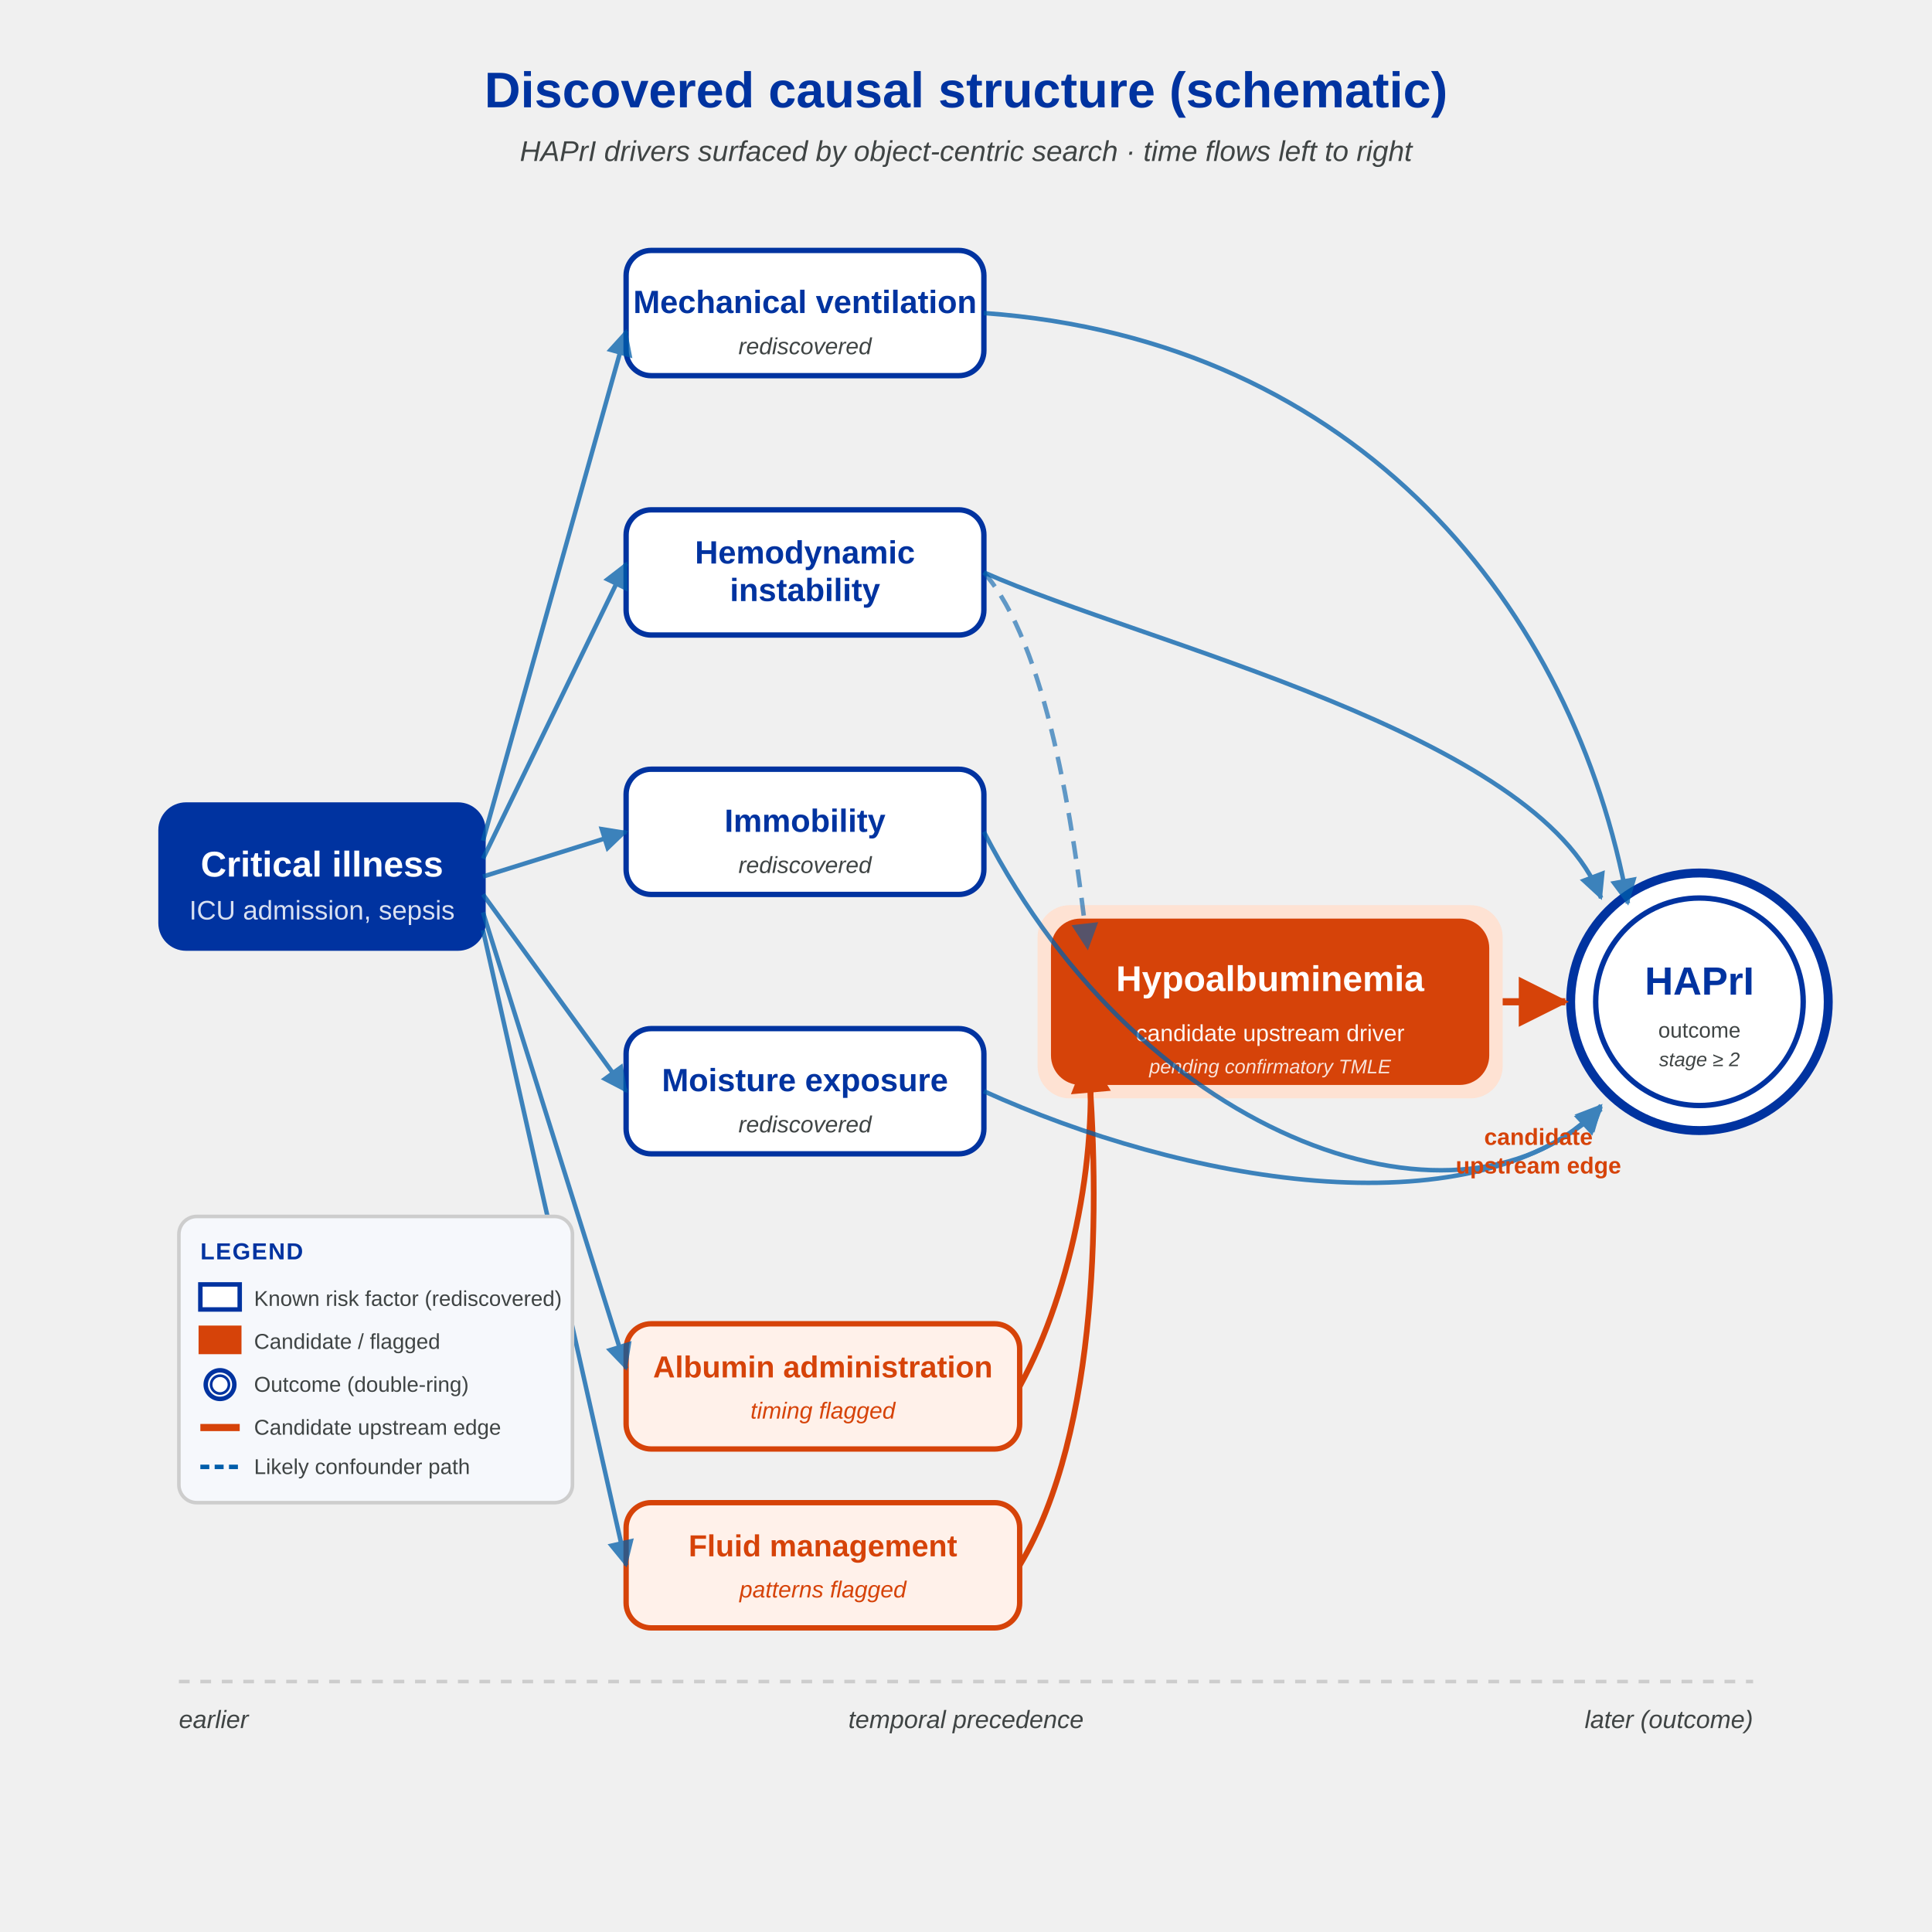
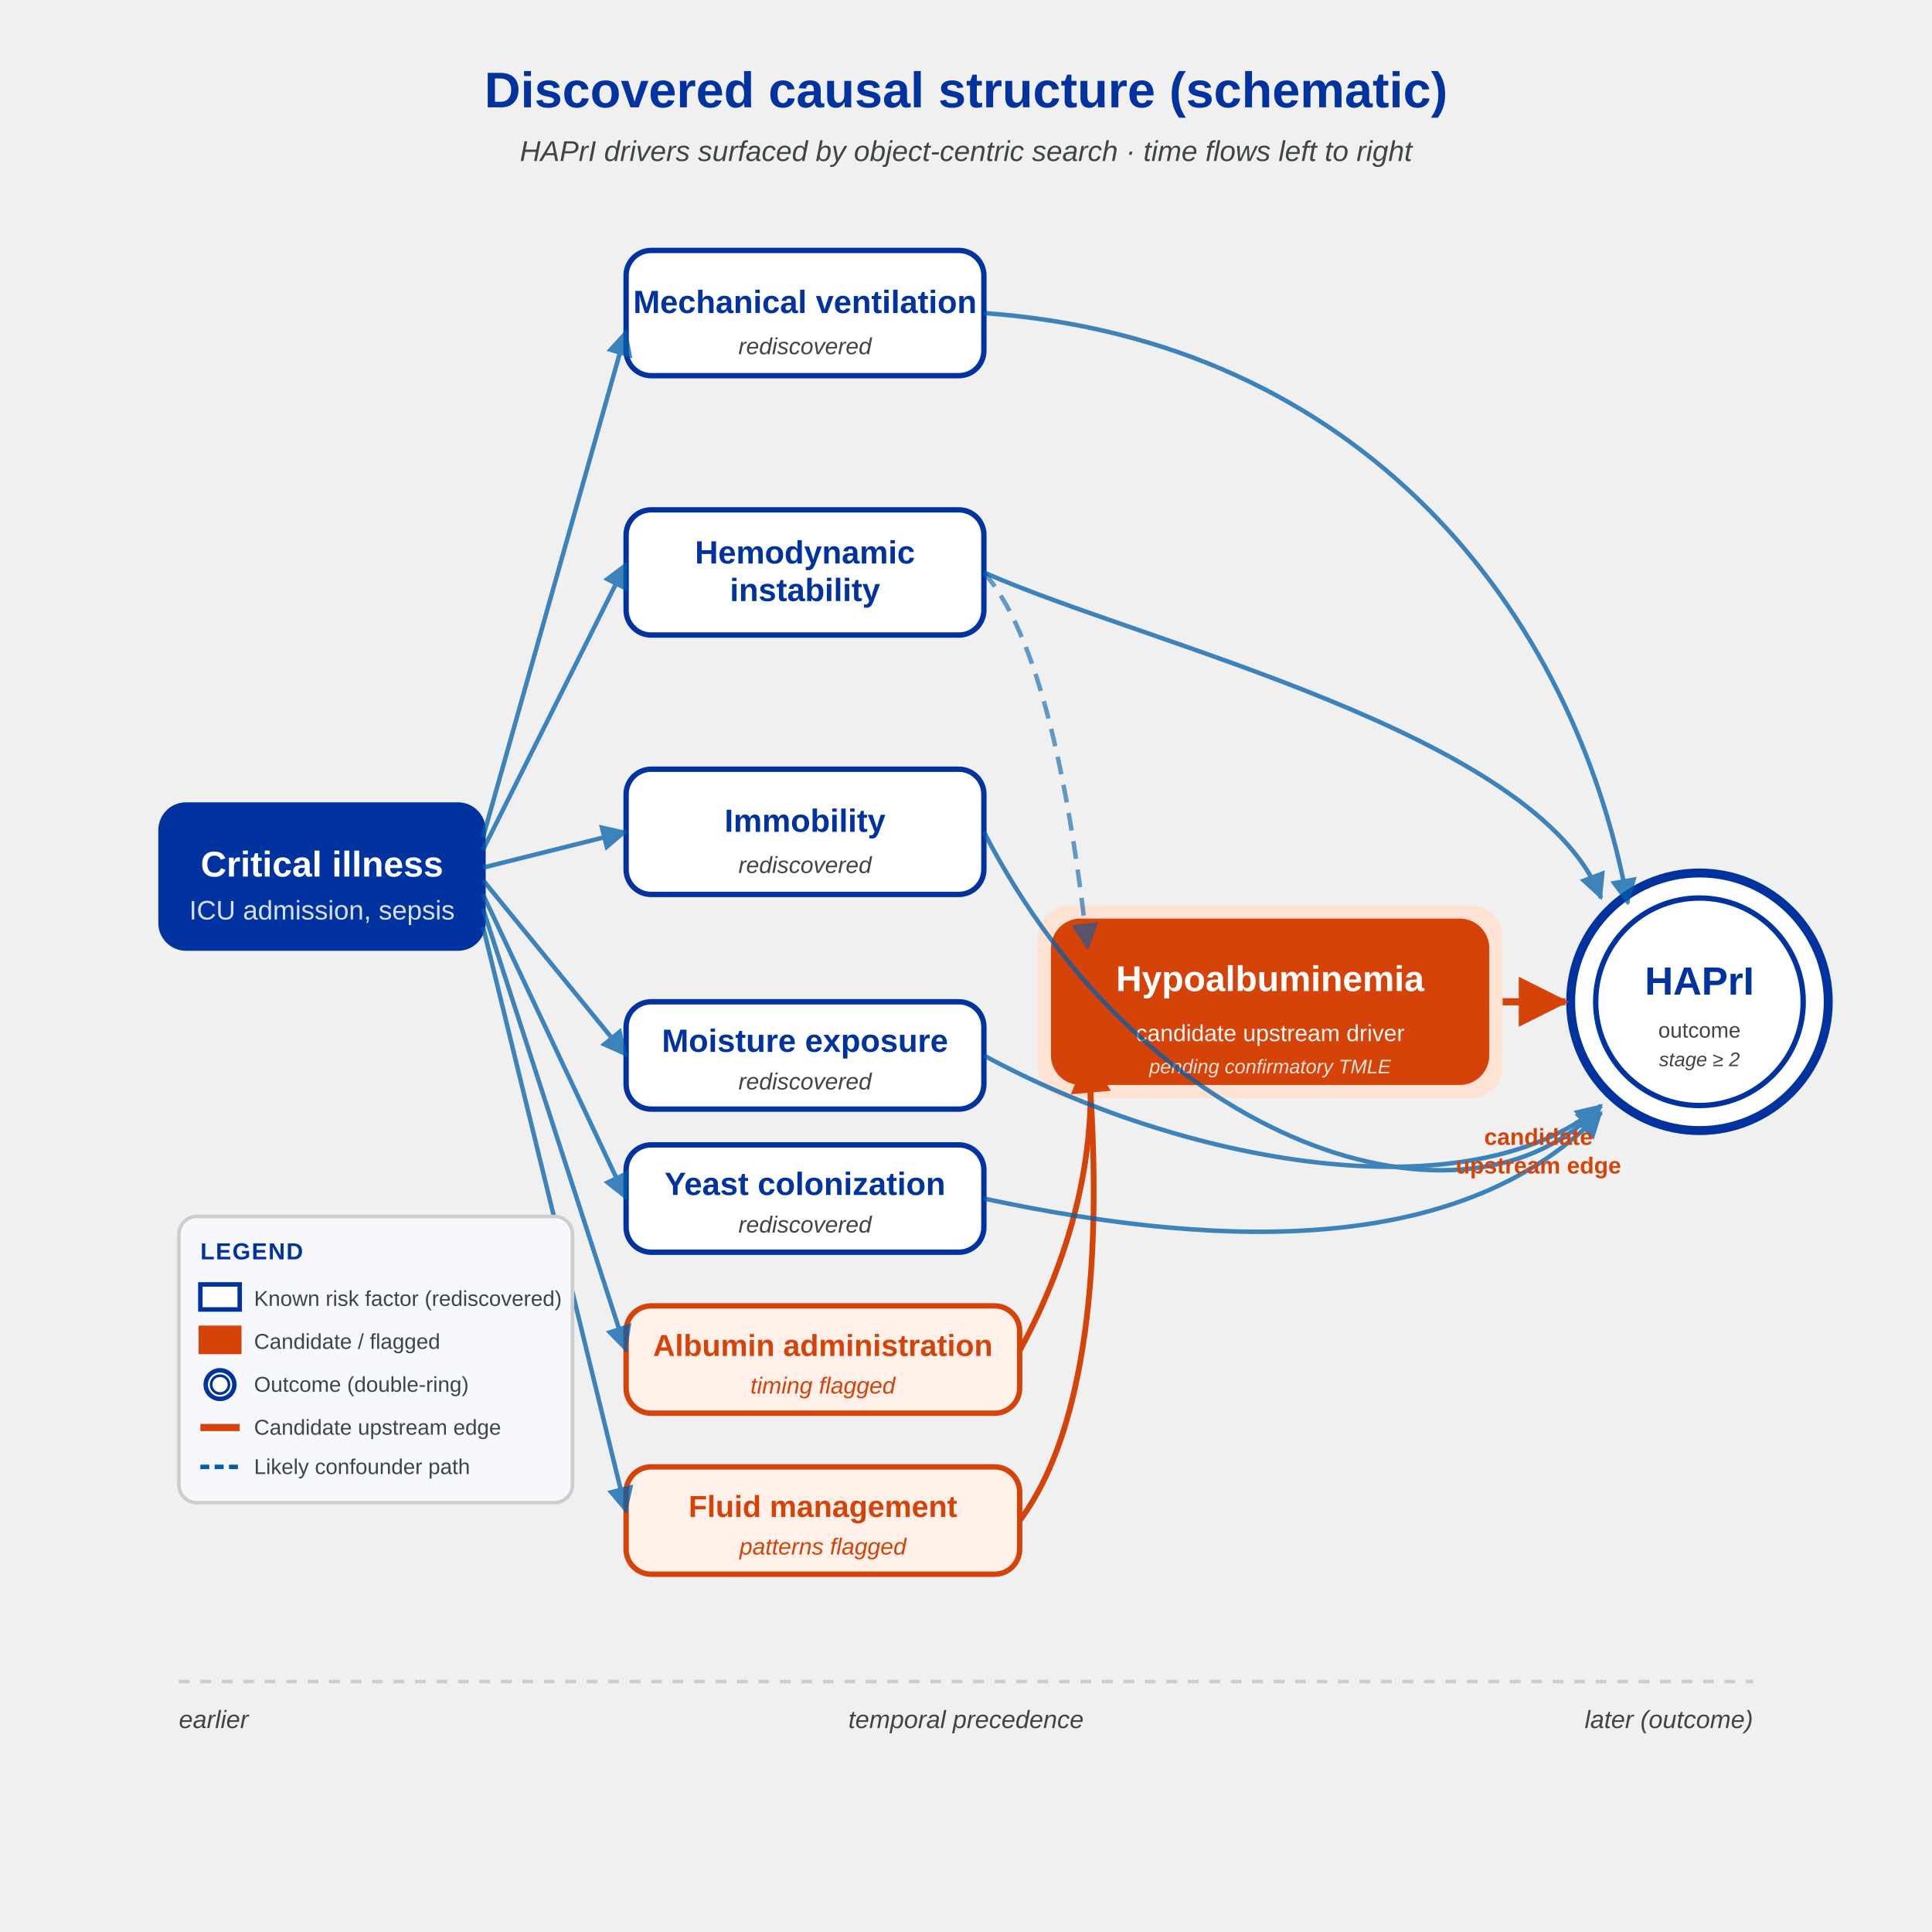
<svg xmlns="http://www.w3.org/2000/svg" width="10in" height="10in" viewBox="-40 -20 1080 1080" font-family="Arial, sans-serif">
  <defs>
    <marker id="arrNavy" markerWidth="6" markerHeight="6" refX="5.5" refY="3" orient="auto">
      <polygon points="0 0, 6 3, 0 6" fill="#005DAA" />
    </marker>
    <marker id="arrOrange" markerWidth="7" markerHeight="7" refX="6.5" refY="3.5" orient="auto">
      <polygon points="0 0, 7 3.5, 0 7" fill="#D64309" />
    </marker>
    <marker id="arrGray" markerWidth="5" markerHeight="5" refX="4.5" refY="2.5" orient="auto">
      <polygon points="0 0, 5 2.5, 0 5" fill="#CDCDCD" />
    </marker>
  </defs>
  <text x="500" y="40" text-anchor="middle" font-size="28" font-weight="700" fill="#0033A0">Discovered causal structure (schematic)</text>
  <text x="500" y="70" text-anchor="middle" font-size="16" fill="#3F4444" font-style="italic">HAPrI drivers surfaced by object-centric search · time flows left to right</text>
  <line x1="60" y1="920" x2="940" y2="920" stroke="#CDCDCD" stroke-width="2" stroke-dasharray="6 6" />
  <text x="60" y="946" font-size="14" fill="#3F4444" font-style="italic">earlier</text>
  <text x="940" y="946" text-anchor="end" font-size="14" fill="#3F4444" font-style="italic">later (outcome)</text>
  <text x="500" y="946" text-anchor="middle" font-size="14" fill="#3F4444" font-style="italic">temporal precedence</text>
  <g id="icuNode">
    <rect x="50" y="430" width="180" height="80" rx="14" fill="#0033A0" stroke="#0033A0" stroke-width="3" />
    <text x="140" y="470" text-anchor="middle" font-size="20" font-weight="700" fill="#ffffff">Critical illness</text>
    <text x="140" y="494" text-anchor="middle" font-size="15" fill="#ffffff" opacity="0.85">ICU admission, sepsis</text>
  </g>
  <g id="ventNode">
    <rect x="310" y="120" width="200" height="70" rx="14" fill="#ffffff" stroke="#0033A0" stroke-width="3" />
    <text x="410" y="155" text-anchor="middle" font-size="18" font-weight="700" fill="#0033A0">Mechanical ventilation</text>
    <text x="410" y="178" text-anchor="middle" font-size="13" fill="#3F4444" font-style="italic">rediscovered</text>
  </g>
  <g id="hemoNode">
    <rect x="310" y="265" width="200" height="70" rx="14" fill="#ffffff" stroke="#0033A0" stroke-width="3" />
    <text x="410" y="295" text-anchor="middle" font-size="18" font-weight="700" fill="#0033A0">Hemodynamic</text>
    <text x="410" y="316" text-anchor="middle" font-size="18" font-weight="700" fill="#0033A0">instability</text>
  </g>
  <g id="immNode">
    <rect x="310" y="410" width="200" height="70" rx="14" fill="#ffffff" stroke="#0033A0" stroke-width="3" />
    <text x="410" y="445" text-anchor="middle" font-size="18" font-weight="700" fill="#0033A0">Immobility</text>
    <text x="410" y="468" text-anchor="middle" font-size="13" fill="#3F4444" font-style="italic">rediscovered</text>
  </g>
  <g id="moistNode">
-     <rect x="310" y="555" width="200" height="70" rx="14" fill="#ffffff" stroke="#0033A0" stroke-width="3" />
-     <text x="410" y="590" text-anchor="middle" font-size="18" font-weight="700" fill="#0033A0">Moisture exposure</text>
-     <text x="410" y="613" text-anchor="middle" font-size="13" fill="#3F4444" font-style="italic">rediscovered</text>
+     <rect x="310" y="540" width="200" height="60" rx="14" fill="#ffffff" stroke="#0033A0" stroke-width="3" />
+     <text x="410" y="568" text-anchor="middle" font-size="18" font-weight="700" fill="#0033A0">Moisture exposure</text>
+     <text x="410" y="589" text-anchor="middle" font-size="13" fill="#3F4444" font-style="italic">rediscovered</text>
+   </g>
+   <g id="yeastNode">
+     <rect x="310" y="620" width="200" height="60" rx="14" fill="#ffffff" stroke="#0033A0" stroke-width="3" />
+     <text x="410" y="648" text-anchor="middle" font-size="18" font-weight="700" fill="#0033A0">Yeast colonization</text>
+     <text x="410" y="669" text-anchor="middle" font-size="13" fill="#3F4444" font-style="italic">rediscovered</text>
  </g>
  <g id="albAdmNode">
-     <rect x="310" y="720" width="220" height="70" rx="14" fill="#FFF1EA" stroke="#D64309" stroke-width="3" />
-     <text x="420" y="750" text-anchor="middle" font-size="17" font-weight="700" fill="#D64309">Albumin administration</text>
-     <text x="420" y="773" text-anchor="middle" font-size="13" fill="#D64309" font-style="italic">timing flagged</text>
+     <rect x="310" y="710" width="220" height="60" rx="14" fill="#FFF1EA" stroke="#D64309" stroke-width="3" />
+     <text x="420" y="738" text-anchor="middle" font-size="17" font-weight="700" fill="#D64309">Albumin administration</text>
+     <text x="420" y="759" text-anchor="middle" font-size="13" fill="#D64309" font-style="italic">timing flagged</text>
  </g>
  <g id="fluidNode">
-     <rect x="310" y="820" width="220" height="70" rx="14" fill="#FFF1EA" stroke="#D64309" stroke-width="3" />
-     <text x="420" y="850" text-anchor="middle" font-size="17" font-weight="700" fill="#D64309">Fluid management</text>
-     <text x="420" y="873" text-anchor="middle" font-size="13" fill="#D64309" font-style="italic">patterns flagged</text>
+     <rect x="310" y="800" width="220" height="60" rx="14" fill="#FFF1EA" stroke="#D64309" stroke-width="3" />
+     <text x="420" y="828" text-anchor="middle" font-size="17" font-weight="700" fill="#D64309">Fluid management</text>
+     <text x="420" y="849" text-anchor="middle" font-size="13" fill="#D64309" font-style="italic">patterns flagged</text>
  </g>
  <g id="hypoNode">
    <rect x="540" y="486" width="260" height="108" rx="18" fill="#FFE0CF" opacity="0.9" />
    <rect x="550" y="496" width="240" height="88" rx="14" fill="#D64309" stroke="#D64309" stroke-width="5" />
    <text x="670" y="534" text-anchor="middle" font-size="20" font-weight="700" fill="#ffffff">Hypoalbuminemia</text>
    <text x="670" y="562" text-anchor="middle" font-size="13" fill="#ffffff" opacity="0.95">candidate upstream driver</text>
    <text x="670" y="580" text-anchor="middle" font-size="11" fill="#ffffff" opacity="0.85" font-style="italic">pending confirmatory TMLE</text>
  </g>
  <g id="outNode">
    <circle cx="910" cy="540" r="72" fill="#ffffff" stroke="#0033A0" stroke-width="5" />
    <circle cx="910" cy="540" r="58" fill="#ffffff" stroke="#0033A0" stroke-width="3" />
    <text x="910" y="536" text-anchor="middle" font-size="22" font-weight="700" fill="#0033A0">HAPrI</text>
    <text x="910" y="560" text-anchor="middle" font-size="12" fill="#3F4444">outcome</text>
    <text x="910" y="576" text-anchor="middle" font-size="11" fill="#3F4444" font-style="italic">stage ≥ 2</text>
  </g>
  <g stroke="#005DAA" stroke-width="2.5" fill="none" opacity="0.75">
-     <line x1="230" y1="450" x2="310" y2="165" marker-end="url(#arrNavy)" />
-     <line x1="230" y1="460" x2="310" y2="295" marker-end="url(#arrNavy)" />
-     <line x1="230" y1="470" x2="310" y2="445" marker-end="url(#arrNavy)" />
-     <line x1="230" y1="480" x2="310" y2="590" marker-end="url(#arrNavy)" />
-     <line x1="230" y1="490" x2="310" y2="745" marker-end="url(#arrNavy)" />
-     <line x1="230" y1="500" x2="310" y2="855" marker-end="url(#arrNavy)" />
+     <line x1="230" y1="448" x2="310" y2="165" marker-end="url(#arrNavy)" />
+     <line x1="230" y1="455" x2="310" y2="295" marker-end="url(#arrNavy)" />
+     <line x1="230" y1="465" x2="310" y2="445" marker-end="url(#arrNavy)" />
+     <line x1="230" y1="472" x2="310" y2="570" marker-end="url(#arrNavy)" />
+     <line x1="230" y1="480" x2="310" y2="650" marker-end="url(#arrNavy)" />
+     <line x1="230" y1="488" x2="310" y2="735" marker-end="url(#arrNavy)" />
+     <line x1="230" y1="498" x2="310" y2="825" marker-end="url(#arrNavy)" />
  </g>
  <g stroke="#D64309" stroke-width="3.2" fill="none">
-     <path d="M 530 755 C 560 700, 575 620, 568 560" marker-end="url(#arrOrange)" />
-     <path d="M 530 855 C 575 780, 575 650, 568 570" marker-end="url(#arrOrange)" />
+     <path d="M 530 735 C 560 680, 575 620, 568 560" marker-end="url(#arrOrange)" />
+     <path d="M 530 830 C 575 770, 575 650, 568 570" marker-end="url(#arrOrange)" />
  </g>
  <g stroke="#005DAA" stroke-width="2.5" fill="none" opacity="0.6" stroke-dasharray="10 6">
    <path d="M 510 300 C 545 340, 560 440, 568 510" marker-end="url(#arrNavy)" />
  </g>
  <g stroke="#005DAA" stroke-width="2.5" fill="none" opacity="0.75">
    <path d="M 510 155 C 720 170, 840 320, 870 485" marker-end="url(#arrNavy)" />
    <path d="M 510 300 C 600 340, 820 390, 855 482" marker-end="url(#arrNavy)" />
    <path d="M 510 445 C 600 620, 780 680, 855 598" marker-end="url(#arrNavy)" />
-     <path d="M 510 590 C 620 640, 780 670, 855 600" marker-end="url(#arrNavy)" />
+     <path d="M 510 570 C 620 630, 780 660, 855 598" marker-end="url(#arrNavy)" />
+     <path d="M 510 650 C 650 680, 780 680, 855 602" marker-end="url(#arrNavy)" />
  </g>
  <g>
    <line x1="800" y1="540" x2="835" y2="540" stroke="#D64309" stroke-width="4" marker-end="url(#arrOrange)" />
    <text x="820" y="620" text-anchor="middle" font-size="13" font-weight="700" fill="#D64309">candidate</text>
    <text x="820" y="636" text-anchor="middle" font-size="13" font-weight="700" fill="#D64309">upstream edge</text>
  </g>
  <g transform="translate(60, 660)">
    <rect x="0" y="0" width="220" height="160" rx="10" fill="#F6F8FC" stroke="#CDCDCD" stroke-width="2" />
    <text x="12" y="24" font-size="13" font-weight="700" fill="#0033A0" letter-spacing="0.05em">LEGEND</text>
    <rect x="12" y="38" width="22" height="14" fill="#ffffff" stroke="#0033A0" stroke-width="2.5" />
    <text x="42" y="50" font-size="12" fill="#3F4444">Known risk factor (rediscovered)</text>
    <rect x="12" y="62" width="22" height="14" fill="#D64309" stroke="#D64309" stroke-width="2" />
    <text x="42" y="74" font-size="12" fill="#3F4444">Candidate / flagged</text>
    <circle cx="23" cy="94" r="8" fill="#ffffff" stroke="#0033A0" stroke-width="2.5" />
    <circle cx="23" cy="94" r="5" fill="#ffffff" stroke="#0033A0" stroke-width="1.5" />
    <text x="42" y="98" font-size="12" fill="#3F4444">Outcome (double-ring)</text>
    <line x1="12" y1="118" x2="34" y2="118" stroke="#D64309" stroke-width="4" />
    <text x="42" y="122" font-size="12" fill="#3F4444">Candidate upstream edge</text>
    <line x1="12" y1="140" x2="34" y2="140" stroke="#005DAA" stroke-width="2.5" stroke-dasharray="5 3" />
    <text x="42" y="144" font-size="12" fill="#3F4444">Likely confounder path</text>
  </g>
</svg>
